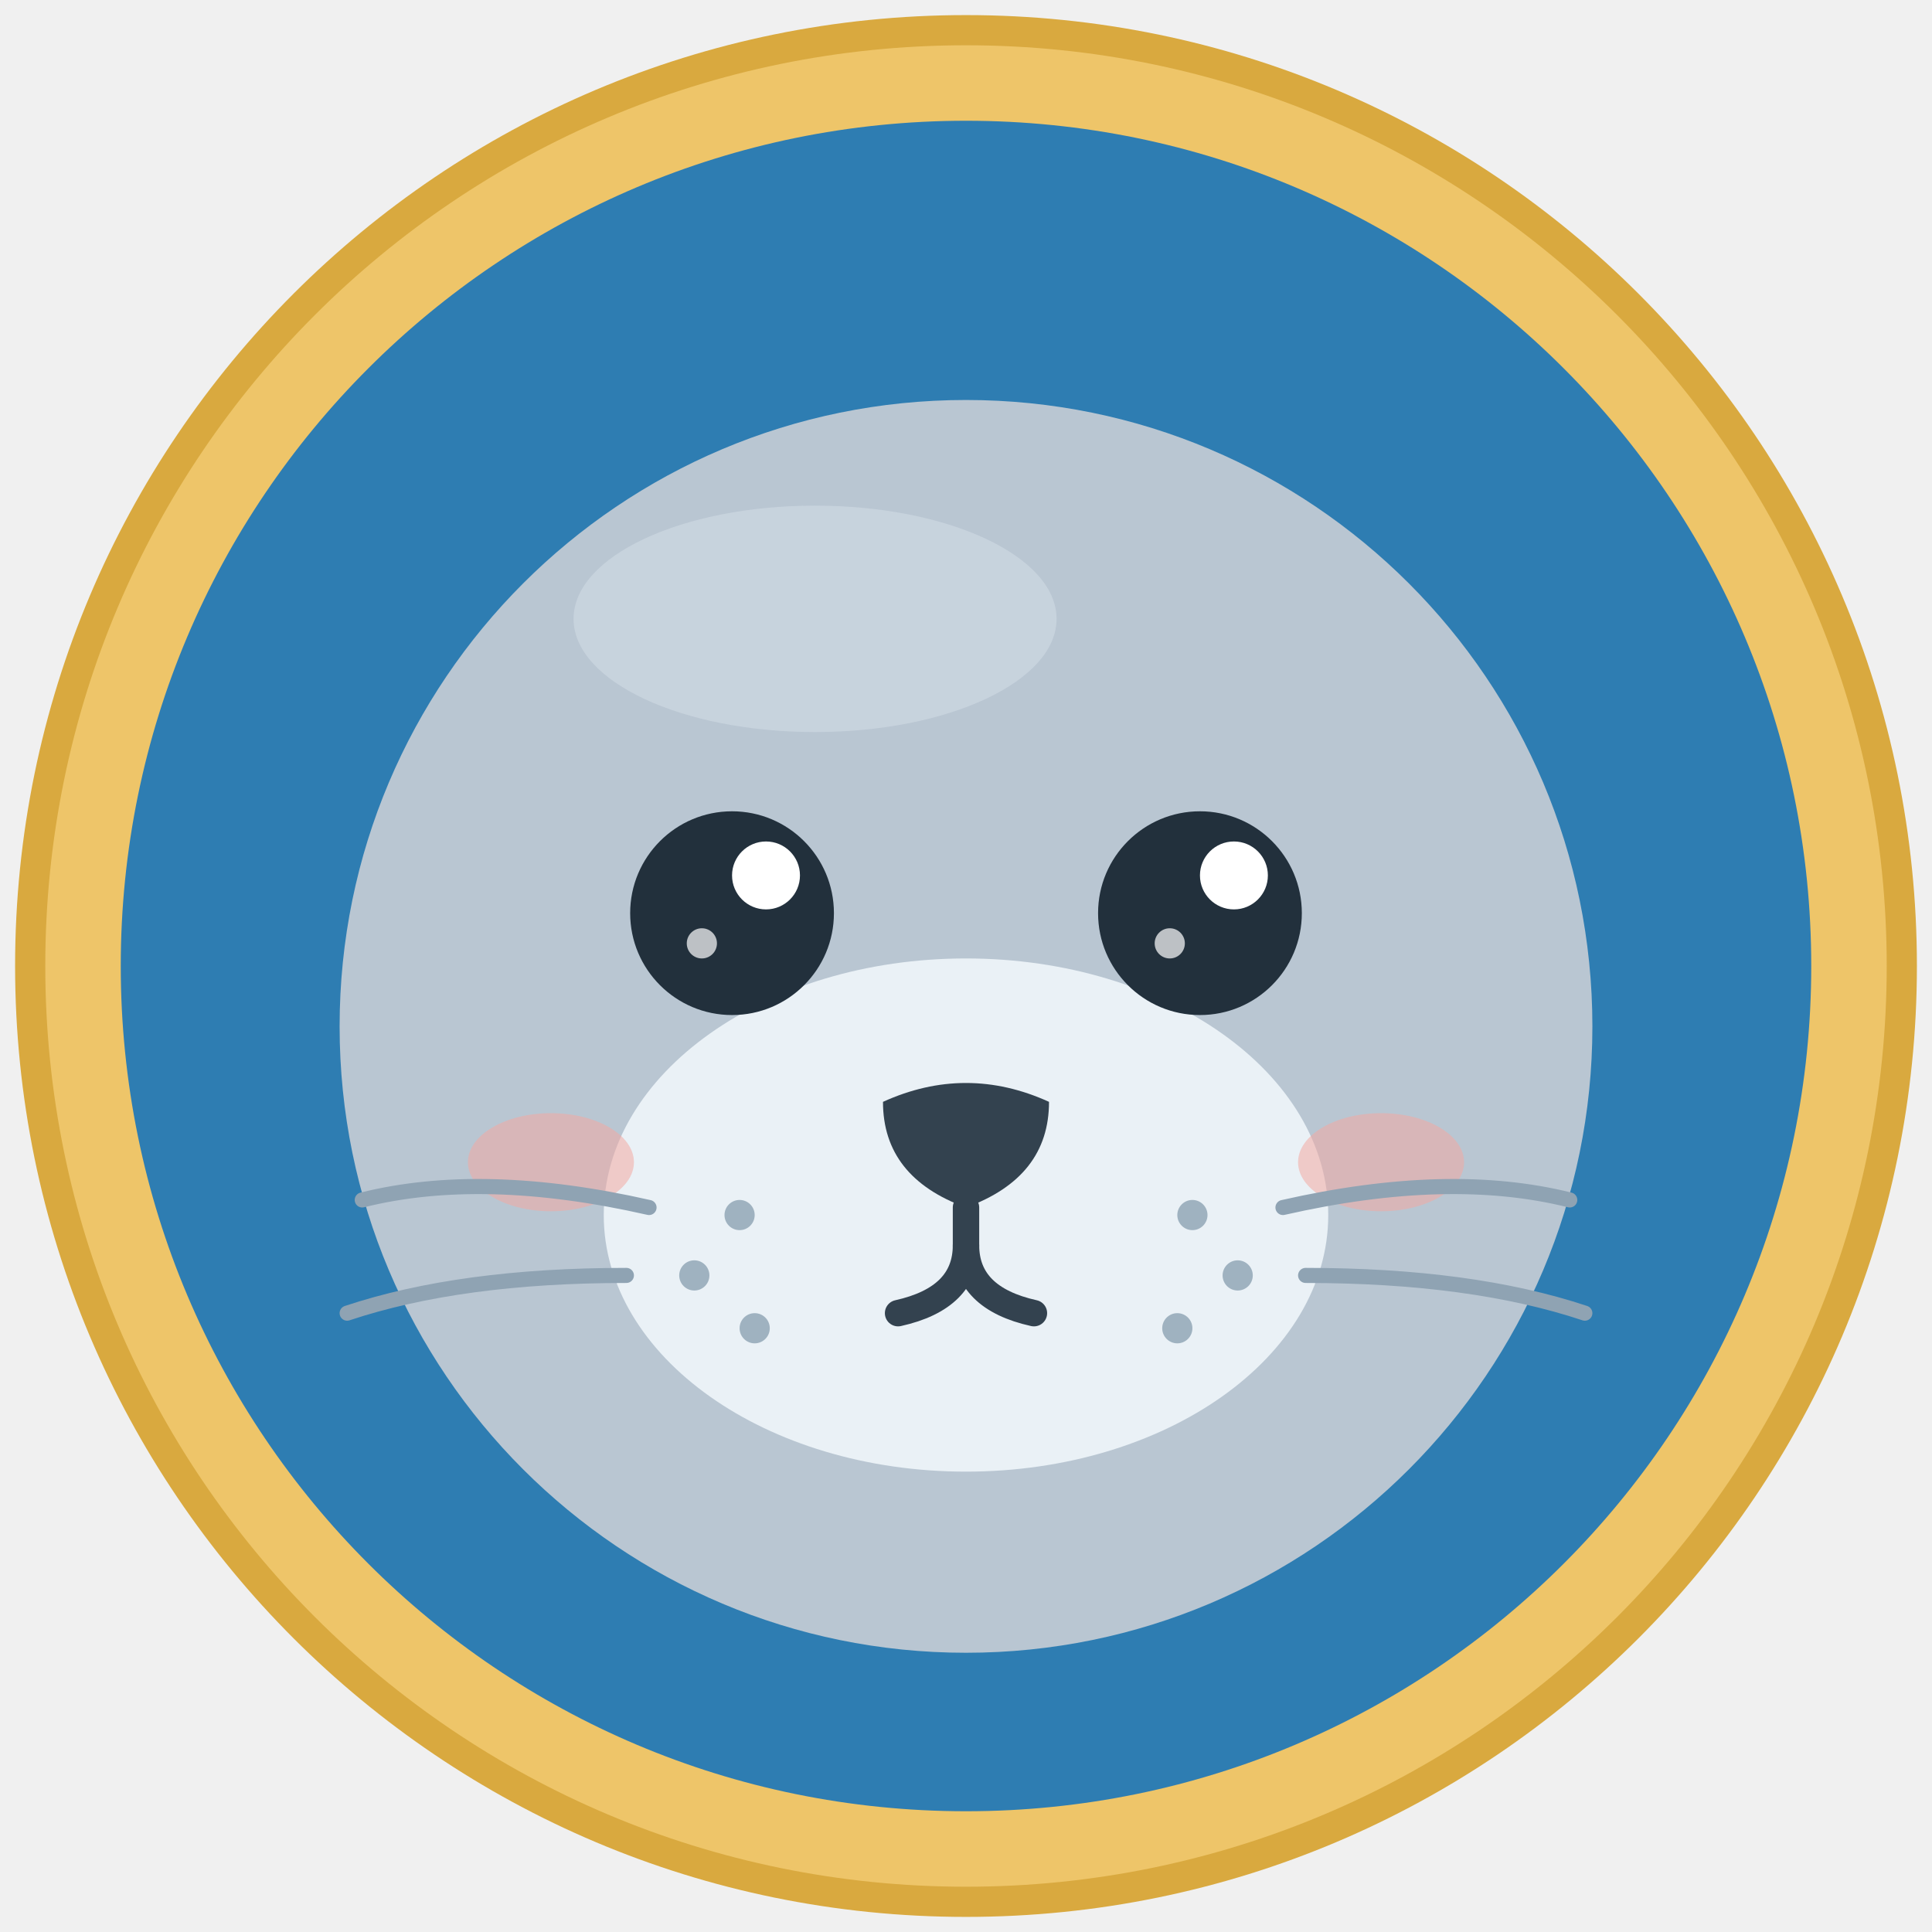
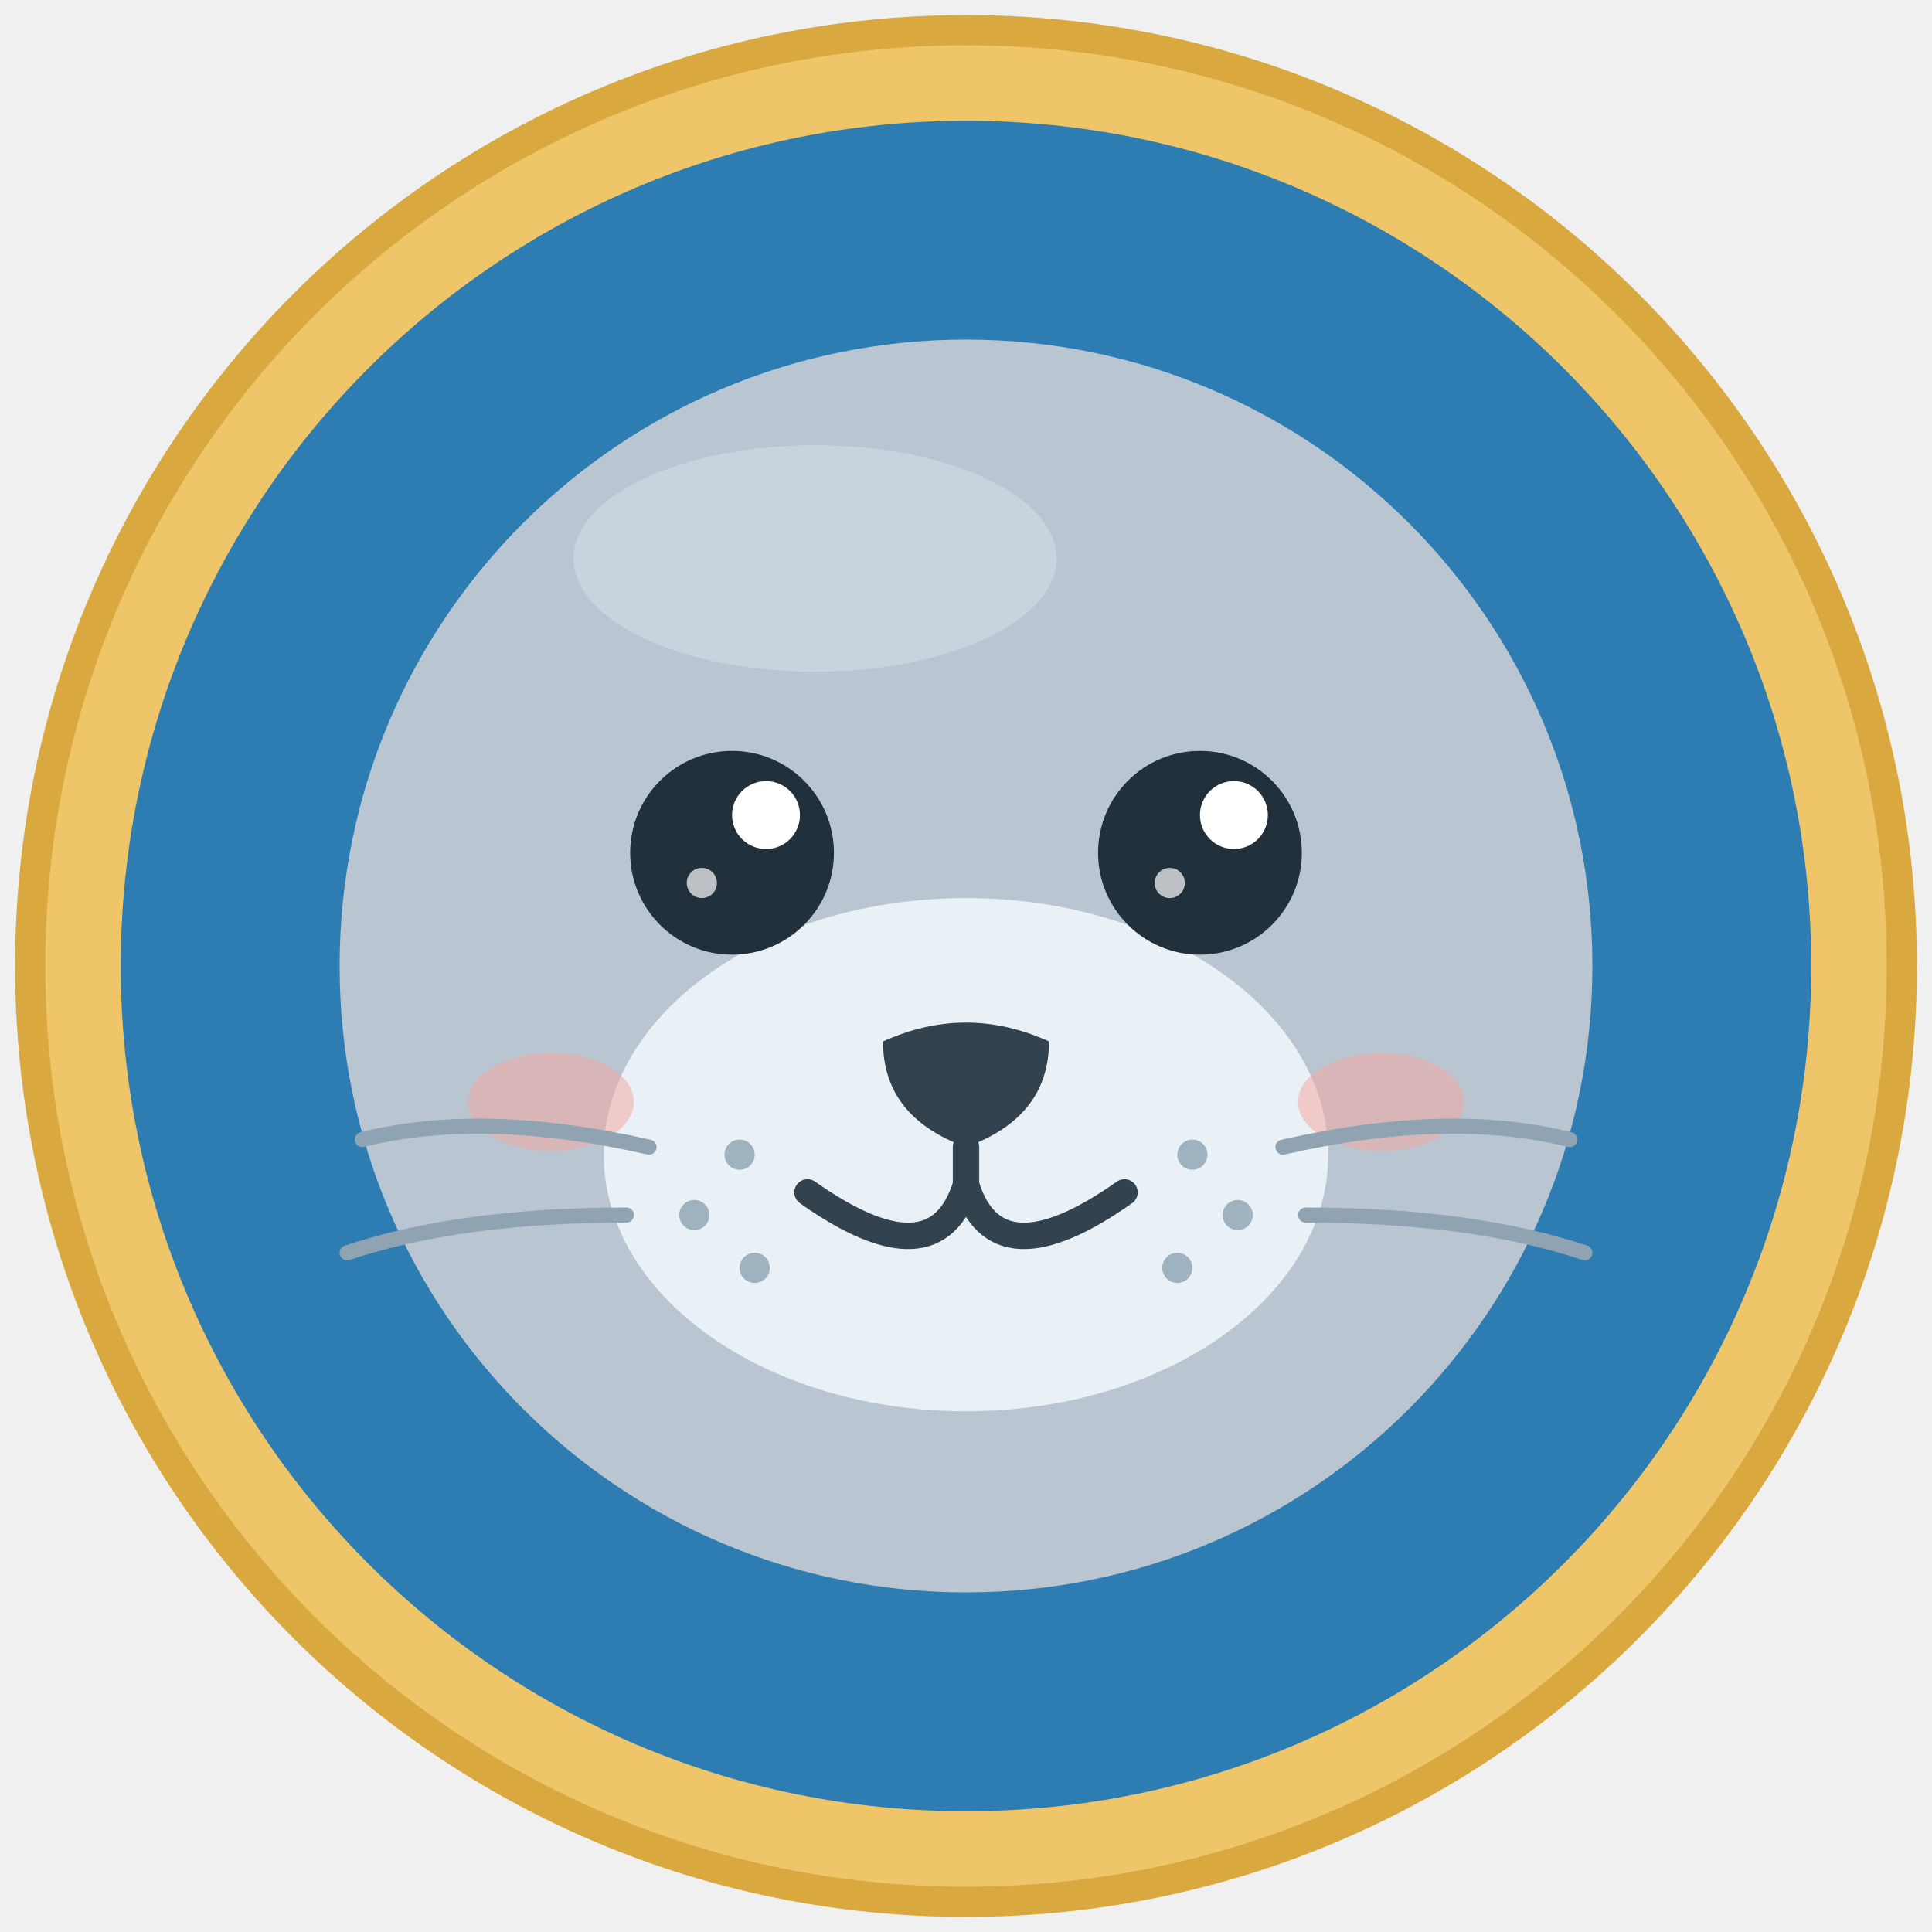
<svg xmlns="http://www.w3.org/2000/svg" viewBox="0 0 512 512" role="img">
  <circle cx="256" cy="256" r="252" fill="#D9A93F" />
  <circle cx="256" cy="256" r="244" fill="#EEC569" />
  <circle cx="256" cy="256" r="224" fill="#2E7DB2" />
-   <circle cx="256" cy="272" r="166" fill="#B9C6D2" />
-   <ellipse cx="216" cy="164" rx="64" ry="30" fill="#CBD6E0" opacity="0.8" />
-   <ellipse cx="256" cy="322" rx="96" ry="68" fill="#EAF1F6" />
-   <ellipse cx="146" cy="308" rx="22" ry="13" fill="#F2A9A3" opacity="0.55" />
-   <ellipse cx="366" cy="308" rx="22" ry="13" fill="#F2A9A3" opacity="0.55" />
-   <circle cx="194" cy="242" r="27" fill="#22303C" />
-   <circle cx="318" cy="242" r="27" fill="#22303C" />
-   <circle cx="203" cy="232" r="9" fill="#FFFFFF" />
-   <circle cx="327" cy="232" r="9" fill="#FFFFFF" />
-   <circle cx="186" cy="250" r="4" fill="#FFFFFF" opacity="0.7" />
-   <circle cx="310" cy="250" r="4" fill="#FFFFFF" opacity="0.7" />
-   <path d="M234 292 Q256 282 278 292 Q278 312 256 320 Q234 312 234 292 Z" fill="#33424F" />
-   <path d="M256 320 L256 330 Q256 344 238 348" fill="none" stroke="#33424F" stroke-width="7" stroke-linecap="round" />
-   <path d="M256 330 Q256 344 274 348" fill="none" stroke="#33424F" stroke-width="7" stroke-linecap="round" />
-   <circle cx="196" cy="322" r="4" fill="#9FB2C0" />
-   <circle cx="184" cy="338" r="4" fill="#9FB2C0" />
-   <circle cx="200" cy="352" r="4" fill="#9FB2C0" />
-   <circle cx="316" cy="322" r="4" fill="#9FB2C0" />
-   <circle cx="328" cy="338" r="4" fill="#9FB2C0" />
-   <circle cx="312" cy="352" r="4" fill="#9FB2C0" />
-   <path d="M172 320 Q128 310 96 318" fill="none" stroke="#8FA3B3" stroke-width="4" stroke-linecap="round" />
-   <path d="M166 338 Q122 338 92 348" fill="none" stroke="#8FA3B3" stroke-width="4" stroke-linecap="round" />
-   <path d="M340 320 Q384 310 416 318" fill="none" stroke="#8FA3B3" stroke-width="4" stroke-linecap="round" />
-   <path d="M346 338 Q390 338 420 348" fill="none" stroke="#8FA3B3" stroke-width="4" stroke-linecap="round" />
+   <circle cx="256" cy="256" r="166" fill="#B9C6D2" />
+   <ellipse cx="216" cy="148" rx="64" ry="30" fill="#CBD6E0" opacity="0.8" />
+   <ellipse cx="256" cy="306" rx="96" ry="68" fill="#EAF1F6" />
+   <ellipse cx="146" cy="292" rx="22" ry="13" fill="#F2A9A3" opacity="0.55" />
+   <ellipse cx="366" cy="292" rx="22" ry="13" fill="#F2A9A3" opacity="0.55" />
+   <circle cx="194" cy="226" r="27" fill="#22303C" />
+   <circle cx="318" cy="226" r="27" fill="#22303C" />
+   <circle cx="203" cy="216" r="9" fill="#FFFFFF" />
+   <circle cx="327" cy="216" r="9" fill="#FFFFFF" />
+   <circle cx="186" cy="234" r="4" fill="#FFFFFF" opacity="0.7" />
+   <circle cx="310" cy="234" r="4" fill="#FFFFFF" opacity="0.7" />
+   <path d="M234 276 Q256 266 278 276 Q278 296 256 304 Q234 296 234 276 Z" fill="#33424F" />
+   <path d="M256 304 L256 314" fill="none" stroke="#33424F" stroke-width="7" stroke-linecap="round" />
+   <path d="M256 314 Q248 340 214 316" fill="none" stroke="#33424F" stroke-width="7" stroke-linecap="round" />
+   <path d="M256 314 Q264 340 298 316" fill="none" stroke="#33424F" stroke-width="7" stroke-linecap="round" />
+   <circle cx="196" cy="306" r="4" fill="#9FB2C0" />
+   <circle cx="184" cy="322" r="4" fill="#9FB2C0" />
+   <circle cx="200" cy="336" r="4" fill="#9FB2C0" />
+   <circle cx="316" cy="306" r="4" fill="#9FB2C0" />
+   <circle cx="328" cy="322" r="4" fill="#9FB2C0" />
+   <circle cx="312" cy="336" r="4" fill="#9FB2C0" />
+   <path d="M172 304 Q128 294 96 302" fill="none" stroke="#8FA3B3" stroke-width="4" stroke-linecap="round" />
+   <path d="M166 322 Q122 322 92 332" fill="none" stroke="#8FA3B3" stroke-width="4" stroke-linecap="round" />
+   <path d="M340 304 Q384 294 416 302" fill="none" stroke="#8FA3B3" stroke-width="4" stroke-linecap="round" />
+   <path d="M346 322 Q390 322 420 332" fill="none" stroke="#8FA3B3" stroke-width="4" stroke-linecap="round" />
</svg>
